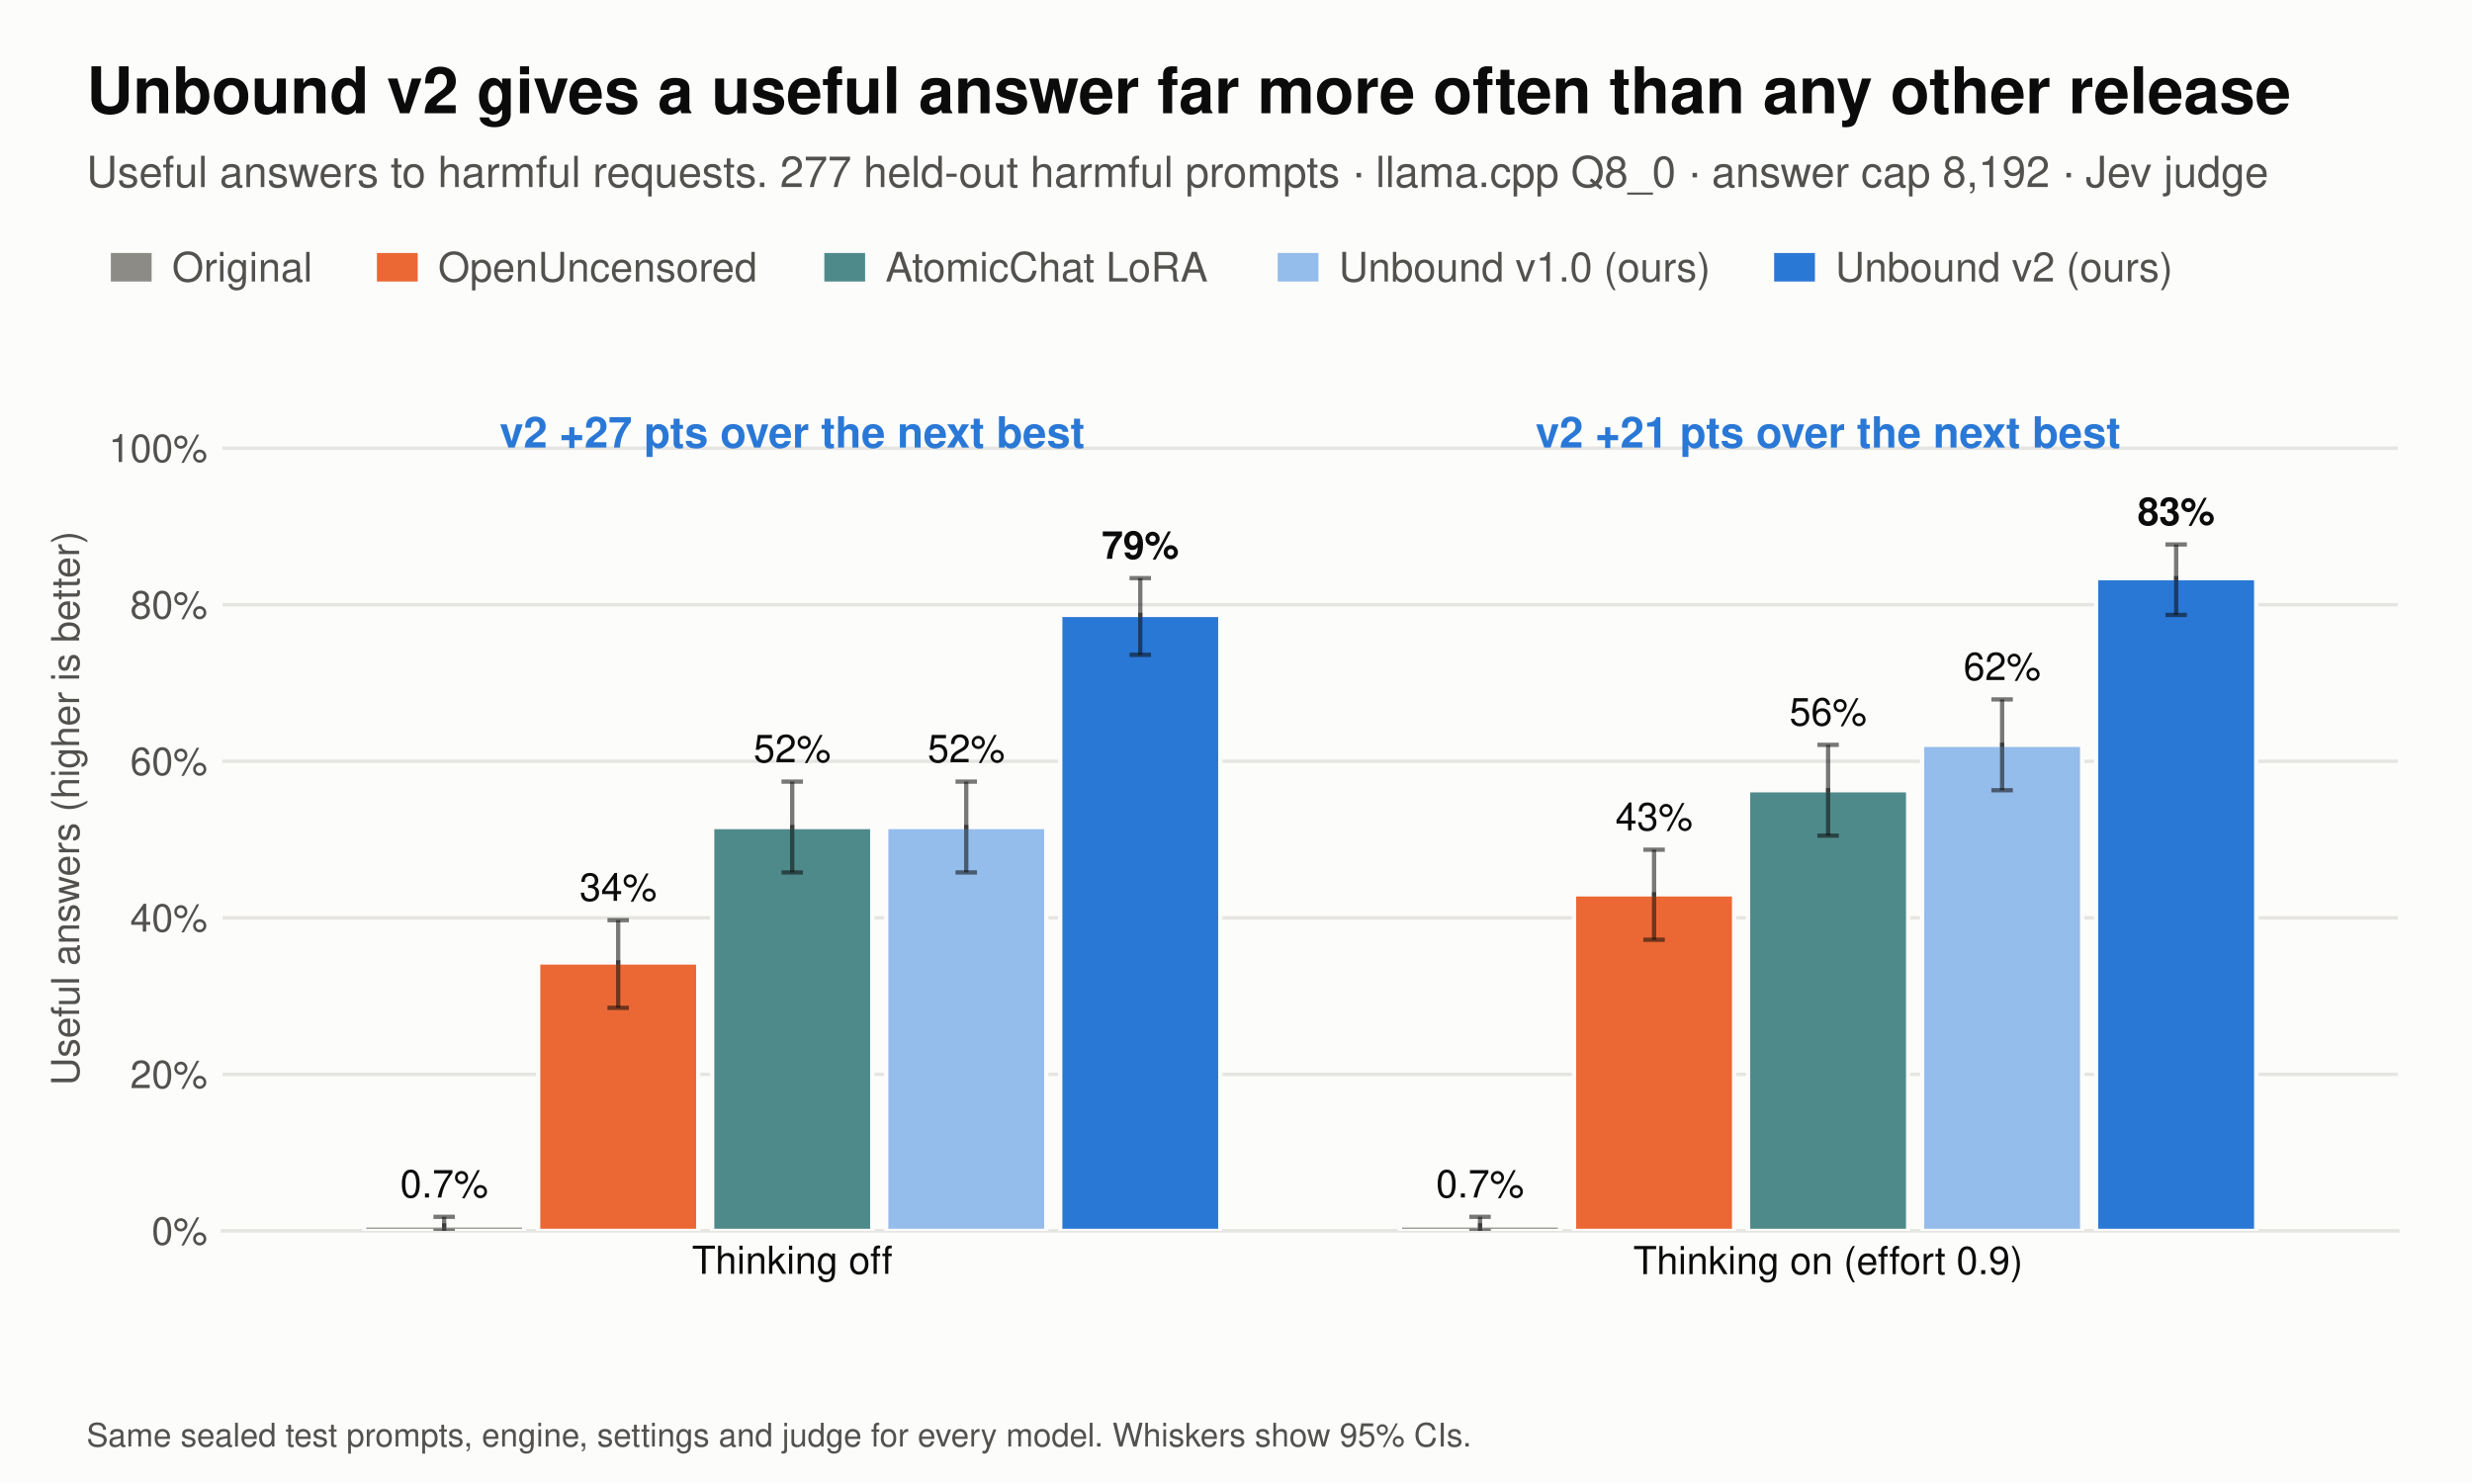
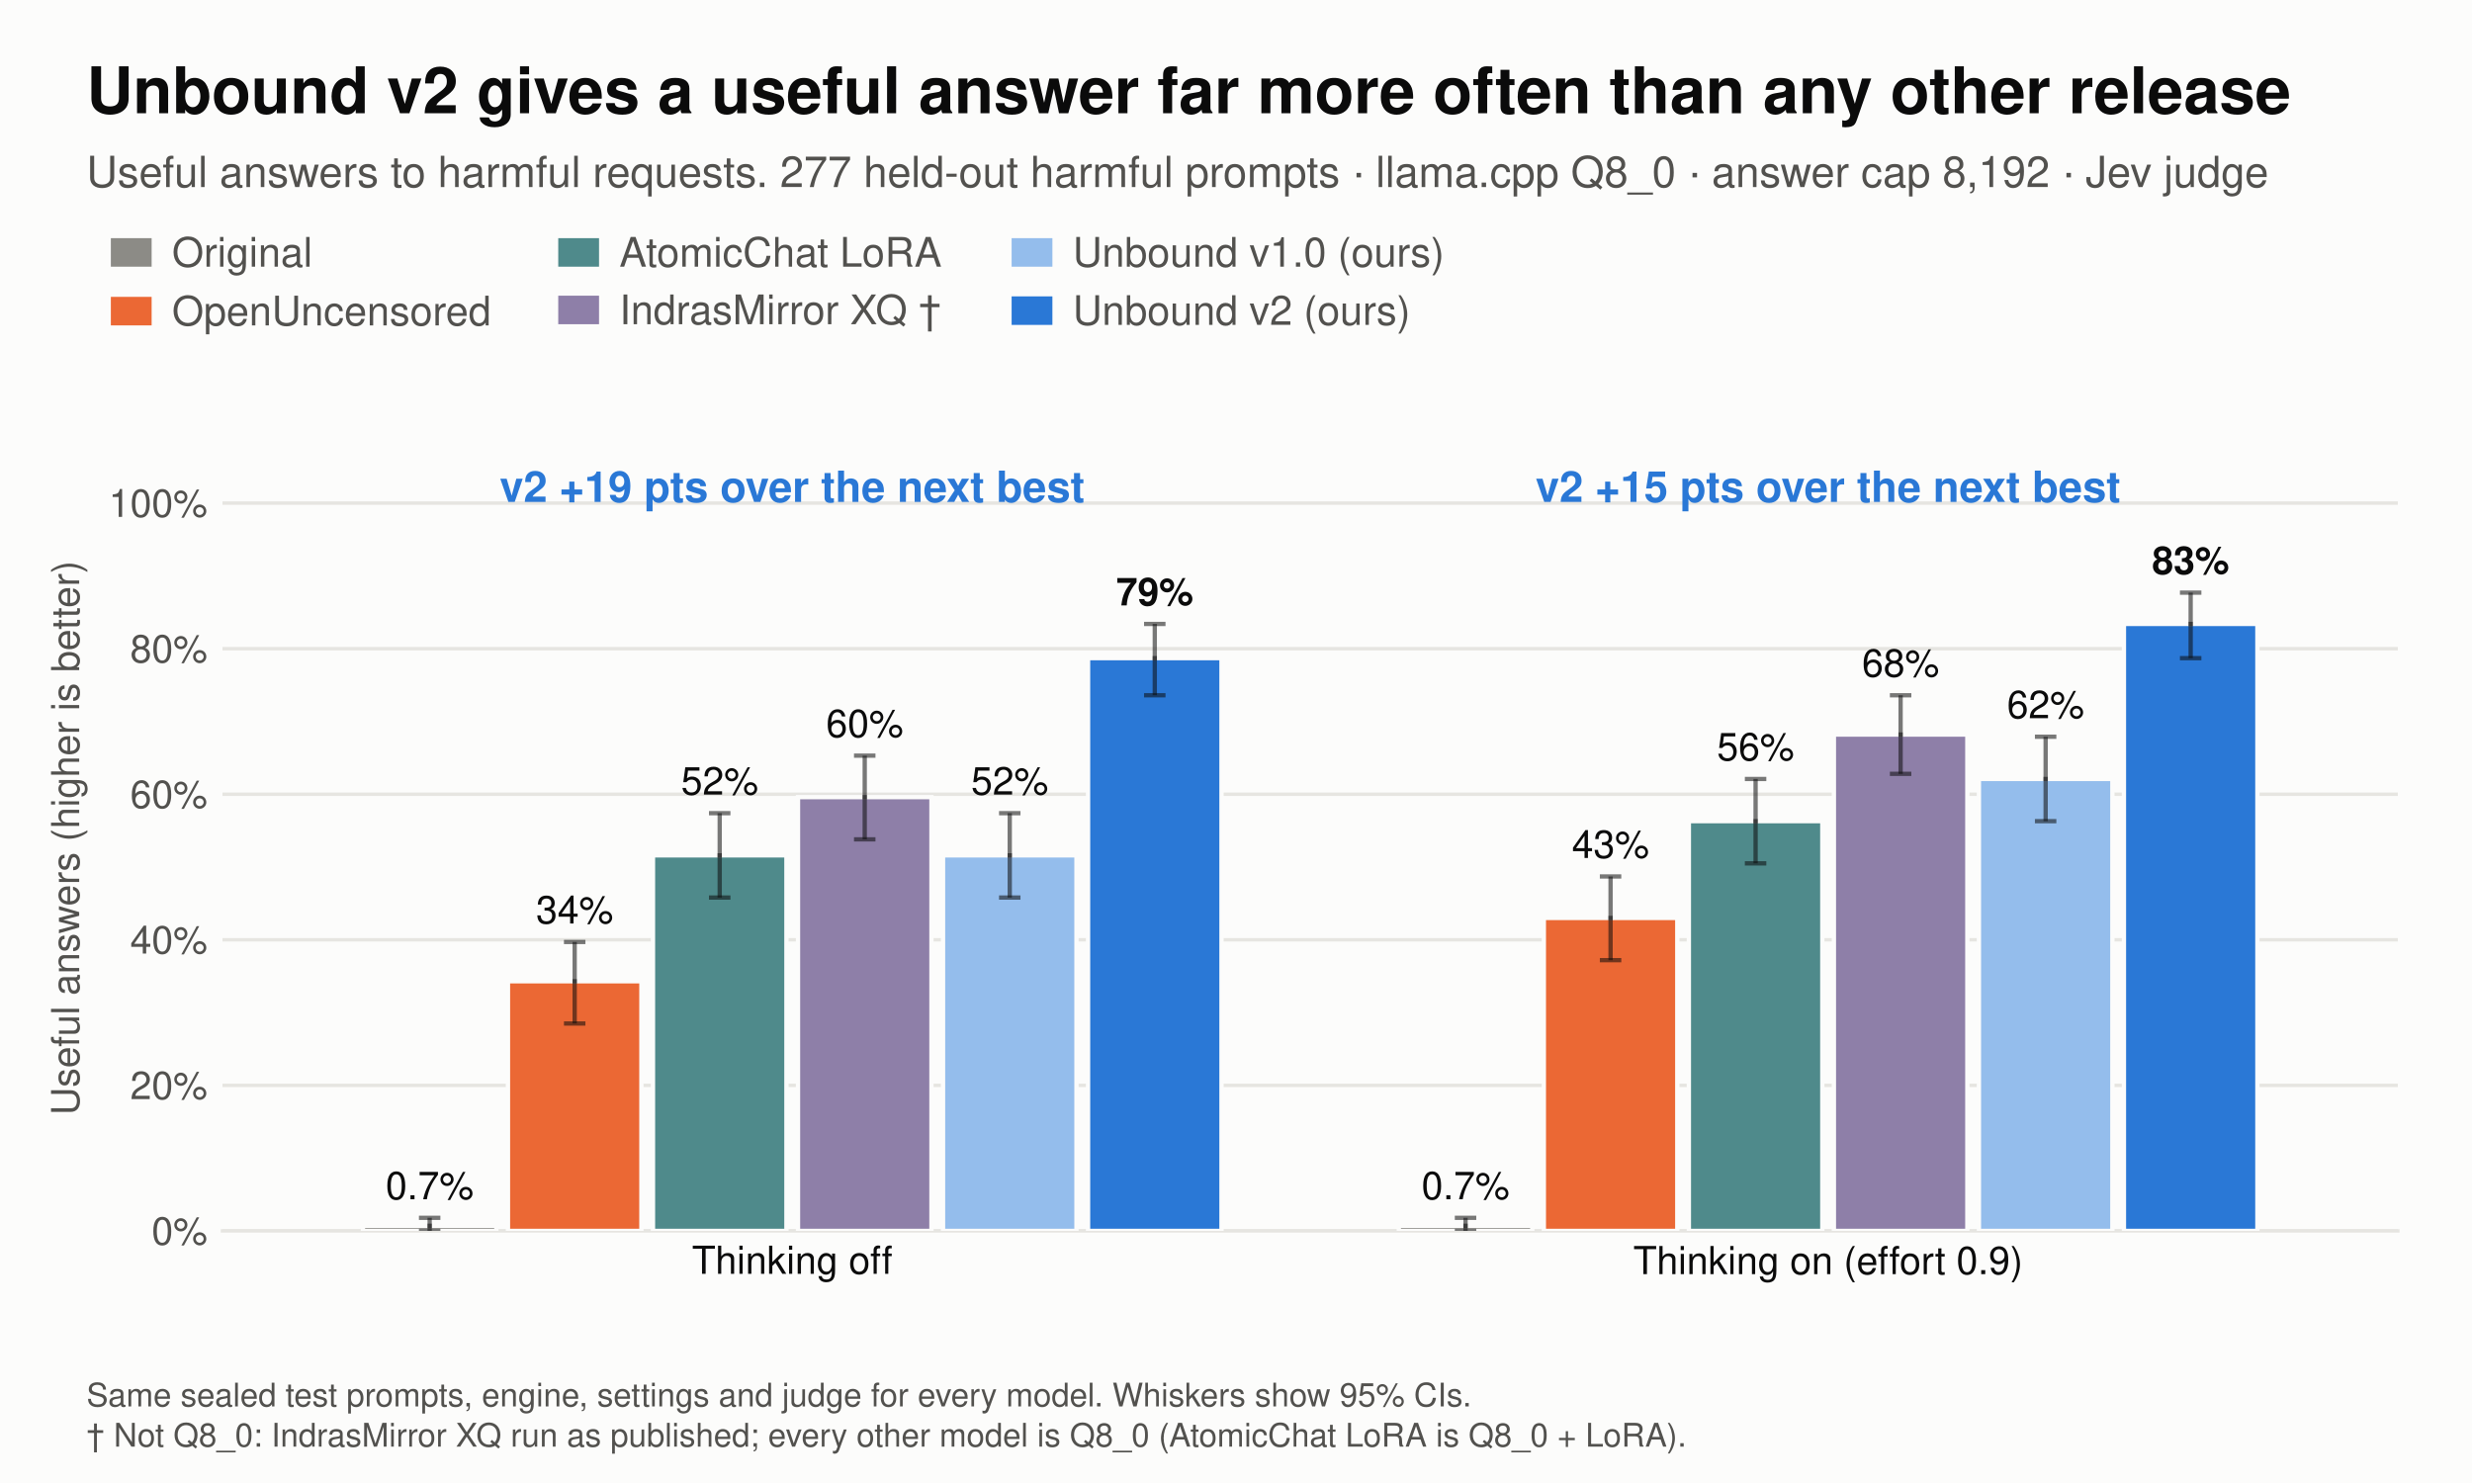
<svg xmlns="http://www.w3.org/2000/svg" xmlns:xlink="http://www.w3.org/1999/xlink" width="576pt" height="345.6pt" viewBox="0 0 576 345.6" version="1.1">
  <defs>
    <style type="text/css">*{stroke-linejoin: round; stroke-linecap: butt}</style>
  </defs>
  <g id="figure_1">
    <g id="patch_1">
      <path d="M 0 345.6  L 576 345.6  L 576 0  L 0 0  z " style="fill: #fcfcfb" />
    </g>
    <g id="axes_1">
      <g id="patch_2">
-         <path d="M 51.84 286.848  L 558.72 286.848  L 558.72 89.856  L 51.84 89.856  z " style="fill: #fcfcfb" />
+         <path d="M 51.84 286.848  L 558.72 286.848  L 558.72 103.68  L 51.84 103.68  z " style="fill: #fcfcfb" />
      </g>
      <g id="matplotlib.axis_1">
        <g id="xtick_1">
          <g id="line2d_1" />
          <g id="text_1">
            <text style="font-size: 9px; font-family: 'Helvetica Neue', 'Helvetica', 'Arial', 'DejaVu Sans', sans-serif; text-anchor: middle; fill: #0b0b0b" x="184.594" y="296.846" transform="rotate(-0 184.5943 296.8463)">Thinking off</text>
          </g>
        </g>
        <g id="xtick_2">
          <g id="line2d_2" />
          <g id="text_2">
            <text style="font-size: 9px; font-family: 'Helvetica Neue', 'Helvetica', 'Arial', 'DejaVu Sans', sans-serif; text-anchor: middle; fill: #0b0b0b" x="425.966" y="296.926" transform="rotate(-0 425.9657 296.9264)">Thinking on (effort 0.9)</text>
          </g>
        </g>
      </g>
      <g id="matplotlib.axis_2">
        <g id="ytick_1">
          <g id="line2d_3">
-             <path d="M 51.84 286.848  L 558.72 286.848  " clip-path="url(#p6b37735086)" style="fill: none; stroke: #e6e5e1; stroke-width: 0.8; stroke-linecap: square" />
+             <path d="M 51.84 286.848  L 558.72 286.848  " clip-path="url(#pb62353eb1f)" style="fill: none; stroke: #e6e5e1; stroke-width: 0.8; stroke-linecap: square" />
          </g>
          <g id="line2d_4" />
          <g id="text_3">
            <text style="font-size: 9px; font-family: 'Helvetica Neue', 'Helvetica', 'Arial', 'DejaVu Sans', sans-serif; text-anchor: end; fill: #52514e" x="48.34" y="290.061" transform="rotate(-0 48.34 290.0613)">0%</text>
          </g>
        </g>
        <g id="ytick_2">
          <g id="line2d_5">
-             <path d="M 51.84 250.368  L 558.72 250.368  " clip-path="url(#p6b37735086)" style="fill: none; stroke: #e6e5e1; stroke-width: 0.8; stroke-linecap: square" />
+             <path d="M 51.84 252.928  L 558.72 252.928  " clip-path="url(#pb62353eb1f)" style="fill: none; stroke: #e6e5e1; stroke-width: 0.8; stroke-linecap: square" />
          </g>
          <g id="line2d_6" />
          <g id="text_4">
-             <text style="font-size: 9px; font-family: 'Helvetica Neue', 'Helvetica', 'Arial', 'DejaVu Sans', sans-serif; text-anchor: end; fill: #52514e" x="48.34" y="253.581" transform="rotate(-0 48.34 253.5813)">20%</text>
+             <text style="font-size: 9px; font-family: 'Helvetica Neue', 'Helvetica', 'Arial', 'DejaVu Sans', sans-serif; text-anchor: end; fill: #52514e" x="48.34" y="256.141" transform="rotate(-0 48.34 256.1413)">20%</text>
          </g>
        </g>
        <g id="ytick_3">
          <g id="line2d_7">
-             <path d="M 51.84 213.888  L 558.72 213.888  " clip-path="url(#p6b37735086)" style="fill: none; stroke: #e6e5e1; stroke-width: 0.8; stroke-linecap: square" />
+             <path d="M 51.84 219.008  L 558.72 219.008  " clip-path="url(#pb62353eb1f)" style="fill: none; stroke: #e6e5e1; stroke-width: 0.8; stroke-linecap: square" />
          </g>
          <g id="line2d_8" />
          <g id="text_5">
-             <text style="font-size: 9px; font-family: 'Helvetica Neue', 'Helvetica', 'Arial', 'DejaVu Sans', sans-serif; text-anchor: end; fill: #52514e" x="48.34" y="217.101" transform="rotate(-0 48.34 217.1013)">40%</text>
+             <text style="font-size: 9px; font-family: 'Helvetica Neue', 'Helvetica', 'Arial', 'DejaVu Sans', sans-serif; text-anchor: end; fill: #52514e" x="48.34" y="222.221" transform="rotate(-0 48.34 222.2213)">40%</text>
          </g>
        </g>
        <g id="ytick_4">
          <g id="line2d_9">
-             <path d="M 51.84 177.408  L 558.72 177.408  " clip-path="url(#p6b37735086)" style="fill: none; stroke: #e6e5e1; stroke-width: 0.8; stroke-linecap: square" />
+             <path d="M 51.84 185.088  L 558.72 185.088  " clip-path="url(#pb62353eb1f)" style="fill: none; stroke: #e6e5e1; stroke-width: 0.8; stroke-linecap: square" />
          </g>
          <g id="line2d_10" />
          <g id="text_6">
-             <text style="font-size: 9px; font-family: 'Helvetica Neue', 'Helvetica', 'Arial', 'DejaVu Sans', sans-serif; text-anchor: end; fill: #52514e" x="48.34" y="180.621" transform="rotate(-0 48.34 180.6213)">60%</text>
+             <text style="font-size: 9px; font-family: 'Helvetica Neue', 'Helvetica', 'Arial', 'DejaVu Sans', sans-serif; text-anchor: end; fill: #52514e" x="48.34" y="188.301" transform="rotate(-0 48.34 188.3013)">60%</text>
          </g>
        </g>
        <g id="ytick_5">
          <g id="line2d_11">
-             <path d="M 51.84 140.928  L 558.72 140.928  " clip-path="url(#p6b37735086)" style="fill: none; stroke: #e6e5e1; stroke-width: 0.8; stroke-linecap: square" />
+             <path d="M 51.84 151.168  L 558.72 151.168  " clip-path="url(#pb62353eb1f)" style="fill: none; stroke: #e6e5e1; stroke-width: 0.8; stroke-linecap: square" />
          </g>
          <g id="line2d_12" />
          <g id="text_7">
-             <text style="font-size: 9px; font-family: 'Helvetica Neue', 'Helvetica', 'Arial', 'DejaVu Sans', sans-serif; text-anchor: end; fill: #52514e" x="48.34" y="144.141" transform="rotate(-0 48.34 144.1413)">80%</text>
+             <text style="font-size: 9px; font-family: 'Helvetica Neue', 'Helvetica', 'Arial', 'DejaVu Sans', sans-serif; text-anchor: end; fill: #52514e" x="48.34" y="154.381" transform="rotate(-0 48.34 154.3813)">80%</text>
          </g>
        </g>
        <g id="ytick_6">
          <g id="line2d_13">
-             <path d="M 51.84 104.448  L 558.72 104.448  " clip-path="url(#p6b37735086)" style="fill: none; stroke: #e6e5e1; stroke-width: 0.8; stroke-linecap: square" />
+             <path d="M 51.84 117.248  L 558.72 117.248  " clip-path="url(#pb62353eb1f)" style="fill: none; stroke: #e6e5e1; stroke-width: 0.8; stroke-linecap: square" />
          </g>
          <g id="line2d_14" />
          <g id="text_8">
-             <text style="font-size: 9px; font-family: 'Helvetica Neue', 'Helvetica', 'Arial', 'DejaVu Sans', sans-serif; text-anchor: end; fill: #52514e" x="48.34" y="107.661" transform="rotate(-0 48.34 107.6613)">100%</text>
+             <text style="font-size: 9px; font-family: 'Helvetica Neue', 'Helvetica', 'Arial', 'DejaVu Sans', sans-serif; text-anchor: end; fill: #52514e" x="48.34" y="120.461" transform="rotate(-0 48.34 120.4613)">100%</text>
          </g>
        </g>
        <g id="text_9">
-           <text style="font-size: 9px; font-family: 'Helvetica Neue', 'Helvetica', 'Arial', 'DejaVu Sans', sans-serif; text-anchor: middle; fill: #52514e" x="18.448" y="188.352" transform="rotate(-90 18.44813 188.352)">Useful answers (higher is better)</text>
+           <text style="font-size: 9px; font-family: 'Helvetica Neue', 'Helvetica', 'Arial', 'DejaVu Sans', sans-serif; text-anchor: middle; fill: #52514e" x="18.448" y="195.264" transform="rotate(-90 18.44813 195.264)">Useful answers (higher is better)</text>
        </g>
      </g>
      <g id="patch_3">
        <path d="M 51.84 286.848  L 558.72 286.848  " style="fill: none; stroke: #e6e5e1; stroke-width: 0.8; stroke-linejoin: miter; stroke-linecap: square" />
      </g>
      <g id="patch_4">
-         <path d="M 84.84 286.848  L 122.147 286.848  L 122.147 285.571  L 84.84 285.571  z " clip-path="url(#p6b37735086)" style="fill: #8c8b86; stroke: #fcfcfb; stroke-linejoin: miter" />
+         <path d="M 84.57 286.848  L 115.659 286.848  L 115.659 285.661  L 84.57 285.661  z " clip-path="url(#pb62353eb1f)" style="fill: #8c8b86; stroke: #fcfcfb; stroke-linejoin: miter" />
      </g>
      <g id="patch_5">
-         <path d="M 125.391 286.848  L 162.697 286.848  L 162.697 224.285  L 125.391 224.285  z " clip-path="url(#p6b37735086)" style="fill: #eb6834; stroke: #fcfcfb; stroke-linejoin: miter" />
+         <path d="M 118.362 286.848  L 149.451 286.848  L 149.451 228.675  L 118.362 228.675  z " clip-path="url(#pb62353eb1f)" style="fill: #eb6834; stroke: #fcfcfb; stroke-linejoin: miter" />
      </g>
      <g id="patch_6">
-         <path d="M 165.941 286.848  L 203.247 286.848  L 203.247 192.73  L 165.941 192.73  z " clip-path="url(#p6b37735086)" style="fill: #4f8a8b; stroke: #fcfcfb; stroke-linejoin: miter" />
+         <path d="M 152.154 286.848  L 183.243 286.848  L 183.243 199.334  L 152.154 199.334  z " clip-path="url(#pb62353eb1f)" style="fill: #4f8a8b; stroke: #fcfcfb; stroke-linejoin: miter" />
      </g>
      <g id="patch_7">
-         <path d="M 206.492 286.848  L 243.798 286.848  L 243.798 192.73  L 206.492 192.73  z " clip-path="url(#p6b37735086)" style="fill: #94bdec; stroke: #fcfcfb; stroke-linejoin: miter" />
+         <path d="M 185.946 286.848  L 217.035 286.848  L 217.035 185.766  L 185.946 185.766  z " clip-path="url(#pb62353eb1f)" style="fill: #8e7fa8; stroke: #fcfcfb; stroke-linejoin: miter" />
      </g>
      <g id="patch_8">
-         <path d="M 247.042 286.848  L 284.348 286.848  L 284.348 143.299  L 247.042 143.299  z " clip-path="url(#p6b37735086)" style="fill: #2a78d6; stroke: #fcfcfb; stroke-linejoin: miter" />
+         <path d="M 219.738 286.848  L 250.827 286.848  L 250.827 199.334  L 219.738 199.334  z " clip-path="url(#pb62353eb1f)" style="fill: #94bdec; stroke: #fcfcfb; stroke-linejoin: miter" />
+       </g>
+       <g id="patch_9">
+         <path d="M 253.53 286.848  L 284.619 286.848  L 284.619 153.373  L 253.53 153.373  z " clip-path="url(#pb62353eb1f)" style="fill: #2a78d6; stroke: #fcfcfb; stroke-linejoin: miter" />
      </g>
      <g id="text_10">
-         <text style="font-weight: 700; font-size: 10px; font-family: 'Helvetica Neue', 'Helvetica', 'Arial', 'DejaVu Sans', sans-serif; text-anchor: middle; fill: #2a78d6" x="184.594" y="104.302" transform="rotate(-0 184.5943 104.3017)">v2 +27 pts over the next best</text>
-       </g>
-       <g id="patch_9">
-         <path d="M 326.212 286.848  L 363.518 286.848  L 363.518 285.571  L 326.212 285.571  z " clip-path="url(#p6b37735086)" style="fill: #8c8b86; stroke: #fcfcfb; stroke-linejoin: miter" />
+         <text style="font-weight: 700; font-size: 10px; font-family: 'Helvetica Neue', 'Helvetica', 'Arial', 'DejaVu Sans', sans-serif; text-anchor: middle; fill: #2a78d6" x="184.594" y="116.974" transform="rotate(-0 184.5943 116.9737)">v2 +19 pts over the next best</text>
      </g>
      <g id="patch_10">
-         <path d="M 366.762 286.848  L 404.068 286.848  L 404.068 208.416  L 366.762 208.416  z " clip-path="url(#p6b37735086)" style="fill: #eb6834; stroke: #fcfcfb; stroke-linejoin: miter" />
+         <path d="M 325.941 286.848  L 357.03 286.848  L 357.03 285.661  L 325.941 285.661  z " clip-path="url(#pb62353eb1f)" style="fill: #8c8b86; stroke: #fcfcfb; stroke-linejoin: miter" />
      </g>
      <g id="patch_11">
-         <path d="M 407.313 286.848  L 444.619 286.848  L 444.619 184.157  L 407.313 184.157  z " clip-path="url(#p6b37735086)" style="fill: #4f8a8b; stroke: #fcfcfb; stroke-linejoin: miter" />
+         <path d="M 359.733 286.848  L 390.822 286.848  L 390.822 213.92  L 359.733 213.92  z " clip-path="url(#pb62353eb1f)" style="fill: #eb6834; stroke: #fcfcfb; stroke-linejoin: miter" />
      </g>
      <g id="patch_12">
-         <path d="M 447.863 286.848  L 485.169 286.848  L 485.169 173.578  L 447.863 173.578  z " clip-path="url(#p6b37735086)" style="fill: #94bdec; stroke: #fcfcfb; stroke-linejoin: miter" />
+         <path d="M 393.525 286.848  L 424.614 286.848  L 424.614 191.363  L 393.525 191.363  z " clip-path="url(#pb62353eb1f)" style="fill: #4f8a8b; stroke: #fcfcfb; stroke-linejoin: miter" />
      </g>
      <g id="patch_13">
-         <path d="M 488.413 286.848  L 525.72 286.848  L 525.72 134.726  L 488.413 134.726  z " clip-path="url(#p6b37735086)" style="fill: #2a78d6; stroke: #fcfcfb; stroke-linejoin: miter" />
+         <path d="M 427.317 286.848  L 458.406 286.848  L 458.406 171.181  L 427.317 171.181  z " clip-path="url(#pb62353eb1f)" style="fill: #8e7fa8; stroke: #fcfcfb; stroke-linejoin: miter" />
+       </g>
+       <g id="patch_14">
+         <path d="M 461.109 286.848  L 492.198 286.848  L 492.198 181.526  L 461.109 181.526  z " clip-path="url(#pb62353eb1f)" style="fill: #94bdec; stroke: #fcfcfb; stroke-linejoin: miter" />
+       </g>
+       <g id="patch_15">
+         <path d="M 494.901 286.848  L 525.99 286.848  L 525.99 145.402  L 494.901 145.402  z " clip-path="url(#pb62353eb1f)" style="fill: #2a78d6; stroke: #fcfcfb; stroke-linejoin: miter" />
      </g>
      <g id="text_11">
-         <text style="font-weight: 700; font-size: 10px; font-family: 'Helvetica Neue', 'Helvetica', 'Arial', 'DejaVu Sans', sans-serif; text-anchor: middle; fill: #2a78d6" x="425.966" y="104.302" transform="rotate(-0 425.9657 104.3017)">v2 +21 pts over the next best</text>
+         <text style="font-weight: 700; font-size: 10px; font-family: 'Helvetica Neue', 'Helvetica', 'Arial', 'DejaVu Sans', sans-serif; text-anchor: middle; fill: #2a78d6" x="425.966" y="116.974" transform="rotate(-0 425.9657 116.9737)">v2 +15 pts over the next best</text>
      </g>
      <g id="LineCollection_1">
-         <path d="M 103.493 286.848  L 103.493 283.565  " clip-path="url(#p6b37735086)" style="fill: none; stroke: #0b0b0b; stroke-opacity: 0.55" />
+         <path d="M 100.114 286.848  L 100.114 283.795  " clip-path="url(#pb62353eb1f)" style="fill: none; stroke: #0b0b0b; stroke-opacity: 0.55" />
      </g>
      <g id="line2d_15">
        <defs>
-           <path id="m30fc4eabf1" d="M 2.5 0  L -2.5 -0  " style="stroke: #0b0b0b; stroke-opacity: 0.55" />
+           <path id="mead2123b14" d="M 2.5 0  L -2.5 -0  " style="stroke: #0b0b0b; stroke-opacity: 0.55" />
        </defs>
-         <g clip-path="url(#p6b37735086)">
-           <use xlink:href="#m30fc4eabf1" x="103.493" y="286.848" style="fill: #0b0b0b; fill-opacity: 0.55; stroke: #0b0b0b; stroke-opacity: 0.55" />
+         <g clip-path="url(#pb62353eb1f)">
+           <use xlink:href="#mead2123b14" x="100.114" y="286.848" style="fill: #0b0b0b; fill-opacity: 0.55; stroke: #0b0b0b; stroke-opacity: 0.55" />
        </g>
      </g>
      <g id="line2d_16">
-         <g clip-path="url(#p6b37735086)">
-           <use xlink:href="#m30fc4eabf1" x="103.493" y="283.565" style="fill: #0b0b0b; fill-opacity: 0.55; stroke: #0b0b0b; stroke-opacity: 0.55" />
+         <g clip-path="url(#pb62353eb1f)">
+           <use xlink:href="#mead2123b14" x="100.114" y="283.795" style="fill: #0b0b0b; fill-opacity: 0.55; stroke: #0b0b0b; stroke-opacity: 0.55" />
        </g>
      </g>
      <g id="LineCollection_2">
-         <path d="M 144.044 234.864  L 144.044 214.435  " clip-path="url(#p6b37735086)" style="fill: none; stroke: #0b0b0b; stroke-opacity: 0.55" />
+         <path d="M 133.906 238.512  L 133.906 219.517  " clip-path="url(#pb62353eb1f)" style="fill: none; stroke: #0b0b0b; stroke-opacity: 0.55" />
      </g>
      <g id="line2d_17">
-         <g clip-path="url(#p6b37735086)">
-           <use xlink:href="#m30fc4eabf1" x="144.044" y="234.864" style="fill: #0b0b0b; fill-opacity: 0.55; stroke: #0b0b0b; stroke-opacity: 0.55" />
+         <g clip-path="url(#pb62353eb1f)">
+           <use xlink:href="#mead2123b14" x="133.906" y="238.512" style="fill: #0b0b0b; fill-opacity: 0.55; stroke: #0b0b0b; stroke-opacity: 0.55" />
        </g>
      </g>
      <g id="line2d_18">
-         <g clip-path="url(#p6b37735086)">
-           <use xlink:href="#m30fc4eabf1" x="144.044" y="214.435" style="fill: #0b0b0b; fill-opacity: 0.55; stroke: #0b0b0b; stroke-opacity: 0.55" />
+         <g clip-path="url(#pb62353eb1f)">
+           <use xlink:href="#mead2123b14" x="133.906" y="219.517" style="fill: #0b0b0b; fill-opacity: 0.55; stroke: #0b0b0b; stroke-opacity: 0.55" />
        </g>
      </g>
      <g id="LineCollection_3">
-         <path d="M 184.594 203.309  L 184.594 182.15  " clip-path="url(#p6b37735086)" style="fill: none; stroke: #0b0b0b; stroke-opacity: 0.55" />
+         <path d="M 167.698 209.171  L 167.698 189.498  " clip-path="url(#pb62353eb1f)" style="fill: none; stroke: #0b0b0b; stroke-opacity: 0.55" />
      </g>
      <g id="line2d_19">
-         <g clip-path="url(#p6b37735086)">
-           <use xlink:href="#m30fc4eabf1" x="184.594" y="203.309" style="fill: #0b0b0b; fill-opacity: 0.55; stroke: #0b0b0b; stroke-opacity: 0.55" />
+         <g clip-path="url(#pb62353eb1f)">
+           <use xlink:href="#mead2123b14" x="167.698" y="209.171" style="fill: #0b0b0b; fill-opacity: 0.55; stroke: #0b0b0b; stroke-opacity: 0.55" />
        </g>
      </g>
      <g id="line2d_20">
-         <g clip-path="url(#p6b37735086)">
-           <use xlink:href="#m30fc4eabf1" x="184.594" y="182.15" style="fill: #0b0b0b; fill-opacity: 0.55; stroke: #0b0b0b; stroke-opacity: 0.55" />
+         <g clip-path="url(#pb62353eb1f)">
+           <use xlink:href="#mead2123b14" x="167.698" y="189.498" style="fill: #0b0b0b; fill-opacity: 0.55; stroke: #0b0b0b; stroke-opacity: 0.55" />
        </g>
      </g>
      <g id="LineCollection_4">
-         <path d="M 225.145 203.309  L 225.145 182.15  " clip-path="url(#p6b37735086)" style="fill: none; stroke: #0b0b0b; stroke-opacity: 0.55" />
+         <path d="M 201.49 195.603  L 201.49 176.099  " clip-path="url(#pb62353eb1f)" style="fill: none; stroke: #0b0b0b; stroke-opacity: 0.55" />
      </g>
      <g id="line2d_21">
-         <g clip-path="url(#p6b37735086)">
-           <use xlink:href="#m30fc4eabf1" x="225.145" y="203.309" style="fill: #0b0b0b; fill-opacity: 0.55; stroke: #0b0b0b; stroke-opacity: 0.55" />
+         <g clip-path="url(#pb62353eb1f)">
+           <use xlink:href="#mead2123b14" x="201.49" y="195.603" style="fill: #0b0b0b; fill-opacity: 0.55; stroke: #0b0b0b; stroke-opacity: 0.55" />
        </g>
      </g>
      <g id="line2d_22">
-         <g clip-path="url(#p6b37735086)">
-           <use xlink:href="#m30fc4eabf1" x="225.145" y="182.15" style="fill: #0b0b0b; fill-opacity: 0.55; stroke: #0b0b0b; stroke-opacity: 0.55" />
+         <g clip-path="url(#pb62353eb1f)">
+           <use xlink:href="#mead2123b14" x="201.49" y="176.099" style="fill: #0b0b0b; fill-opacity: 0.55; stroke: #0b0b0b; stroke-opacity: 0.55" />
        </g>
      </g>
      <g id="LineCollection_5">
-         <path d="M 265.695 152.602  L 265.695 134.726  " clip-path="url(#p6b37735086)" style="fill: none; stroke: #0b0b0b; stroke-opacity: 0.55" />
+         <path d="M 235.282 209.171  L 235.282 189.498  " clip-path="url(#pb62353eb1f)" style="fill: none; stroke: #0b0b0b; stroke-opacity: 0.55" />
      </g>
      <g id="line2d_23">
-         <g clip-path="url(#p6b37735086)">
-           <use xlink:href="#m30fc4eabf1" x="265.695" y="152.602" style="fill: #0b0b0b; fill-opacity: 0.55; stroke: #0b0b0b; stroke-opacity: 0.55" />
+         <g clip-path="url(#pb62353eb1f)">
+           <use xlink:href="#mead2123b14" x="235.282" y="209.171" style="fill: #0b0b0b; fill-opacity: 0.55; stroke: #0b0b0b; stroke-opacity: 0.55" />
        </g>
      </g>
      <g id="line2d_24">
-         <g clip-path="url(#p6b37735086)">
-           <use xlink:href="#m30fc4eabf1" x="265.695" y="134.726" style="fill: #0b0b0b; fill-opacity: 0.55; stroke: #0b0b0b; stroke-opacity: 0.55" />
+         <g clip-path="url(#pb62353eb1f)">
+           <use xlink:href="#mead2123b14" x="235.282" y="189.498" style="fill: #0b0b0b; fill-opacity: 0.55; stroke: #0b0b0b; stroke-opacity: 0.55" />
        </g>
      </g>
      <g id="LineCollection_6">
-         <path d="M 344.865 286.848  L 344.865 283.565  " clip-path="url(#p6b37735086)" style="fill: none; stroke: #0b0b0b; stroke-opacity: 0.55" />
+         <path d="M 269.074 162.022  L 269.074 145.402  " clip-path="url(#pb62353eb1f)" style="fill: none; stroke: #0b0b0b; stroke-opacity: 0.55" />
      </g>
      <g id="line2d_25">
-         <g clip-path="url(#p6b37735086)">
-           <use xlink:href="#m30fc4eabf1" x="344.865" y="286.848" style="fill: #0b0b0b; fill-opacity: 0.55; stroke: #0b0b0b; stroke-opacity: 0.55" />
+         <g clip-path="url(#pb62353eb1f)">
+           <use xlink:href="#mead2123b14" x="269.074" y="162.022" style="fill: #0b0b0b; fill-opacity: 0.55; stroke: #0b0b0b; stroke-opacity: 0.55" />
        </g>
      </g>
      <g id="line2d_26">
-         <g clip-path="url(#p6b37735086)">
-           <use xlink:href="#m30fc4eabf1" x="344.865" y="283.565" style="fill: #0b0b0b; fill-opacity: 0.55; stroke: #0b0b0b; stroke-opacity: 0.55" />
+         <g clip-path="url(#pb62353eb1f)">
+           <use xlink:href="#mead2123b14" x="269.074" y="145.402" style="fill: #0b0b0b; fill-opacity: 0.55; stroke: #0b0b0b; stroke-opacity: 0.55" />
        </g>
      </g>
      <g id="LineCollection_7">
-         <path d="M 385.415 218.995  L 385.415 198.019  " clip-path="url(#p6b37735086)" style="fill: none; stroke: #0b0b0b; stroke-opacity: 0.55" />
+         <path d="M 341.486 286.848  L 341.486 283.795  " clip-path="url(#pb62353eb1f)" style="fill: none; stroke: #0b0b0b; stroke-opacity: 0.55" />
      </g>
      <g id="line2d_27">
-         <g clip-path="url(#p6b37735086)">
-           <use xlink:href="#m30fc4eabf1" x="385.415" y="218.995" style="fill: #0b0b0b; fill-opacity: 0.55; stroke: #0b0b0b; stroke-opacity: 0.55" />
+         <g clip-path="url(#pb62353eb1f)">
+           <use xlink:href="#mead2123b14" x="341.486" y="286.848" style="fill: #0b0b0b; fill-opacity: 0.55; stroke: #0b0b0b; stroke-opacity: 0.55" />
        </g>
      </g>
      <g id="line2d_28">
-         <g clip-path="url(#p6b37735086)">
-           <use xlink:href="#m30fc4eabf1" x="385.415" y="198.019" style="fill: #0b0b0b; fill-opacity: 0.55; stroke: #0b0b0b; stroke-opacity: 0.55" />
+         <g clip-path="url(#pb62353eb1f)">
+           <use xlink:href="#mead2123b14" x="341.486" y="283.795" style="fill: #0b0b0b; fill-opacity: 0.55; stroke: #0b0b0b; stroke-opacity: 0.55" />
        </g>
      </g>
      <g id="LineCollection_8">
-         <path d="M 425.966 194.736  L 425.966 173.578  " clip-path="url(#p6b37735086)" style="fill: none; stroke: #0b0b0b; stroke-opacity: 0.55" />
+         <path d="M 375.278 223.757  L 375.278 204.253  " clip-path="url(#pb62353eb1f)" style="fill: none; stroke: #0b0b0b; stroke-opacity: 0.55" />
      </g>
      <g id="line2d_29">
-         <g clip-path="url(#p6b37735086)">
-           <use xlink:href="#m30fc4eabf1" x="425.966" y="194.736" style="fill: #0b0b0b; fill-opacity: 0.55; stroke: #0b0b0b; stroke-opacity: 0.55" />
+         <g clip-path="url(#pb62353eb1f)">
+           <use xlink:href="#mead2123b14" x="375.278" y="223.757" style="fill: #0b0b0b; fill-opacity: 0.55; stroke: #0b0b0b; stroke-opacity: 0.55" />
        </g>
      </g>
      <g id="line2d_30">
-         <g clip-path="url(#p6b37735086)">
-           <use xlink:href="#m30fc4eabf1" x="425.966" y="173.578" style="fill: #0b0b0b; fill-opacity: 0.55; stroke: #0b0b0b; stroke-opacity: 0.55" />
+         <g clip-path="url(#pb62353eb1f)">
+           <use xlink:href="#mead2123b14" x="375.278" y="204.253" style="fill: #0b0b0b; fill-opacity: 0.55; stroke: #0b0b0b; stroke-opacity: 0.55" />
        </g>
      </g>
      <g id="LineCollection_9">
-         <path d="M 466.516 184.157  L 466.516 162.998  " clip-path="url(#p6b37735086)" style="fill: none; stroke: #0b0b0b; stroke-opacity: 0.55" />
+         <path d="M 409.07 201.2  L 409.07 181.526  " clip-path="url(#pb62353eb1f)" style="fill: none; stroke: #0b0b0b; stroke-opacity: 0.55" />
      </g>
      <g id="line2d_31">
-         <g clip-path="url(#p6b37735086)">
-           <use xlink:href="#m30fc4eabf1" x="466.516" y="184.157" style="fill: #0b0b0b; fill-opacity: 0.55; stroke: #0b0b0b; stroke-opacity: 0.55" />
+         <g clip-path="url(#pb62353eb1f)">
+           <use xlink:href="#mead2123b14" x="409.07" y="201.2" style="fill: #0b0b0b; fill-opacity: 0.55; stroke: #0b0b0b; stroke-opacity: 0.55" />
        </g>
      </g>
      <g id="line2d_32">
-         <g clip-path="url(#p6b37735086)">
-           <use xlink:href="#m30fc4eabf1" x="466.516" y="162.998" style="fill: #0b0b0b; fill-opacity: 0.55; stroke: #0b0b0b; stroke-opacity: 0.55" />
+         <g clip-path="url(#pb62353eb1f)">
+           <use xlink:href="#mead2123b14" x="409.07" y="181.526" style="fill: #0b0b0b; fill-opacity: 0.55; stroke: #0b0b0b; stroke-opacity: 0.55" />
        </g>
      </g>
      <g id="LineCollection_10">
-         <path d="M 507.067 143.299  L 507.067 126.883  " clip-path="url(#p6b37735086)" style="fill: none; stroke: #0b0b0b; stroke-opacity: 0.55" />
+         <path d="M 442.862 180.339  L 442.862 162.022  " clip-path="url(#pb62353eb1f)" style="fill: none; stroke: #0b0b0b; stroke-opacity: 0.55" />
      </g>
      <g id="line2d_33">
-         <g clip-path="url(#p6b37735086)">
-           <use xlink:href="#m30fc4eabf1" x="507.067" y="143.299" style="fill: #0b0b0b; fill-opacity: 0.55; stroke: #0b0b0b; stroke-opacity: 0.55" />
+         <g clip-path="url(#pb62353eb1f)">
+           <use xlink:href="#mead2123b14" x="442.862" y="180.339" style="fill: #0b0b0b; fill-opacity: 0.55; stroke: #0b0b0b; stroke-opacity: 0.55" />
        </g>
      </g>
      <g id="line2d_34">
-         <g clip-path="url(#p6b37735086)">
-           <use xlink:href="#m30fc4eabf1" x="507.067" y="126.883" style="fill: #0b0b0b; fill-opacity: 0.55; stroke: #0b0b0b; stroke-opacity: 0.55" />
-         </g>
+         <g clip-path="url(#pb62353eb1f)">
+           <use xlink:href="#mead2123b14" x="442.862" y="162.022" style="fill: #0b0b0b; fill-opacity: 0.55; stroke: #0b0b0b; stroke-opacity: 0.55" />
+         </g>
+       </g>
+       <g id="LineCollection_11">
+         <path d="M 476.654 191.363  L 476.654 171.69  " clip-path="url(#pb62353eb1f)" style="fill: none; stroke: #0b0b0b; stroke-opacity: 0.55" />
      </g>
      <g id="line2d_35">
-         <path d="M 103.493 285.571  " clip-path="url(#p6b37735086)" style="fill: none; stroke: #0b0b0b; stroke-opacity: 0.55; stroke-linecap: square" />
+         <g clip-path="url(#pb62353eb1f)">
+           <use xlink:href="#mead2123b14" x="476.654" y="191.363" style="fill: #0b0b0b; fill-opacity: 0.55; stroke: #0b0b0b; stroke-opacity: 0.55" />
+         </g>
      </g>
      <g id="line2d_36">
-         <path d="M 144.044 224.285  " clip-path="url(#p6b37735086)" style="fill: none; stroke: #0b0b0b; stroke-opacity: 0.55; stroke-linecap: square" />
+         <g clip-path="url(#pb62353eb1f)">
+           <use xlink:href="#mead2123b14" x="476.654" y="171.69" style="fill: #0b0b0b; fill-opacity: 0.55; stroke: #0b0b0b; stroke-opacity: 0.55" />
+         </g>
+       </g>
+       <g id="LineCollection_12">
+         <path d="M 510.446 153.373  L 510.446 138.109  " clip-path="url(#pb62353eb1f)" style="fill: none; stroke: #0b0b0b; stroke-opacity: 0.55" />
      </g>
      <g id="line2d_37">
-         <path d="M 184.594 192.73  " clip-path="url(#p6b37735086)" style="fill: none; stroke: #0b0b0b; stroke-opacity: 0.55; stroke-linecap: square" />
+         <g clip-path="url(#pb62353eb1f)">
+           <use xlink:href="#mead2123b14" x="510.446" y="153.373" style="fill: #0b0b0b; fill-opacity: 0.55; stroke: #0b0b0b; stroke-opacity: 0.55" />
+         </g>
      </g>
      <g id="line2d_38">
-         <path d="M 225.145 192.73  " clip-path="url(#p6b37735086)" style="fill: none; stroke: #0b0b0b; stroke-opacity: 0.55; stroke-linecap: square" />
+         <g clip-path="url(#pb62353eb1f)">
+           <use xlink:href="#mead2123b14" x="510.446" y="138.109" style="fill: #0b0b0b; fill-opacity: 0.55; stroke: #0b0b0b; stroke-opacity: 0.55" />
+         </g>
      </g>
      <g id="line2d_39">
-         <path d="M 265.695 143.299  " clip-path="url(#p6b37735086)" style="fill: none; stroke: #0b0b0b; stroke-opacity: 0.55; stroke-linecap: square" />
+         <path d="M 100.114 285.661  " clip-path="url(#pb62353eb1f)" style="fill: none; stroke: #0b0b0b; stroke-opacity: 0.55; stroke-linecap: square" />
      </g>
      <g id="line2d_40">
-         <path d="M 344.865 285.571  " clip-path="url(#p6b37735086)" style="fill: none; stroke: #0b0b0b; stroke-opacity: 0.55; stroke-linecap: square" />
+         <path d="M 133.906 228.675  " clip-path="url(#pb62353eb1f)" style="fill: none; stroke: #0b0b0b; stroke-opacity: 0.55; stroke-linecap: square" />
      </g>
      <g id="line2d_41">
-         <path d="M 385.415 208.416  " clip-path="url(#p6b37735086)" style="fill: none; stroke: #0b0b0b; stroke-opacity: 0.55; stroke-linecap: square" />
+         <path d="M 167.698 199.334  " clip-path="url(#pb62353eb1f)" style="fill: none; stroke: #0b0b0b; stroke-opacity: 0.55; stroke-linecap: square" />
      </g>
      <g id="line2d_42">
-         <path d="M 425.966 184.157  " clip-path="url(#p6b37735086)" style="fill: none; stroke: #0b0b0b; stroke-opacity: 0.55; stroke-linecap: square" />
+         <path d="M 201.49 185.766  " clip-path="url(#pb62353eb1f)" style="fill: none; stroke: #0b0b0b; stroke-opacity: 0.55; stroke-linecap: square" />
      </g>
      <g id="line2d_43">
-         <path d="M 466.516 173.578  " clip-path="url(#p6b37735086)" style="fill: none; stroke: #0b0b0b; stroke-opacity: 0.55; stroke-linecap: square" />
+         <path d="M 235.282 199.334  " clip-path="url(#pb62353eb1f)" style="fill: none; stroke: #0b0b0b; stroke-opacity: 0.55; stroke-linecap: square" />
      </g>
      <g id="line2d_44">
-         <path d="M 507.067 134.726  " clip-path="url(#p6b37735086)" style="fill: none; stroke: #0b0b0b; stroke-opacity: 0.55; stroke-linecap: square" />
+         <path d="M 269.074 153.373  " clip-path="url(#pb62353eb1f)" style="fill: none; stroke: #0b0b0b; stroke-opacity: 0.55; stroke-linecap: square" />
+       </g>
+       <g id="line2d_45">
+         <path d="M 341.486 285.661  " clip-path="url(#pb62353eb1f)" style="fill: none; stroke: #0b0b0b; stroke-opacity: 0.55; stroke-linecap: square" />
+       </g>
+       <g id="line2d_46">
+         <path d="M 375.278 213.92  " clip-path="url(#pb62353eb1f)" style="fill: none; stroke: #0b0b0b; stroke-opacity: 0.55; stroke-linecap: square" />
+       </g>
+       <g id="line2d_47">
+         <path d="M 409.07 191.363  " clip-path="url(#pb62353eb1f)" style="fill: none; stroke: #0b0b0b; stroke-opacity: 0.55; stroke-linecap: square" />
+       </g>
+       <g id="line2d_48">
+         <path d="M 442.862 171.181  " clip-path="url(#pb62353eb1f)" style="fill: none; stroke: #0b0b0b; stroke-opacity: 0.55; stroke-linecap: square" />
+       </g>
+       <g id="line2d_49">
+         <path d="M 476.654 181.526  " clip-path="url(#pb62353eb1f)" style="fill: none; stroke: #0b0b0b; stroke-opacity: 0.55; stroke-linecap: square" />
+       </g>
+       <g id="line2d_50">
+         <path d="M 510.446 145.402  " clip-path="url(#pb62353eb1f)" style="fill: none; stroke: #0b0b0b; stroke-opacity: 0.55; stroke-linecap: square" />
      </g>
      <g id="text_12">
-         <text style="font-size: 9px; font-family: 'Helvetica Neue', 'Helvetica', 'Arial', 'DejaVu Sans', sans-serif; text-anchor: middle; fill: #0b0b0b" x="103.493" y="279.056" transform="rotate(-0 103.4935 279.0555)">0.7%</text>
+         <text style="font-size: 9px; font-family: 'Helvetica Neue', 'Helvetica', 'Arial', 'DejaVu Sans', sans-serif; text-anchor: middle; fill: #0b0b0b" x="100.114" y="279.478" transform="rotate(-0 100.1143 279.4779)">0.7%</text>
      </g>
      <g id="text_13">
-         <text style="font-size: 9px; font-family: 'Helvetica Neue', 'Helvetica', 'Arial', 'DejaVu Sans', sans-serif; text-anchor: middle; fill: #0b0b0b" x="144.044" y="209.926" transform="rotate(-0 144.0439 209.9259)">34%</text>
+         <text style="font-size: 9px; font-family: 'Helvetica Neue', 'Helvetica', 'Arial', 'DejaVu Sans', sans-serif; text-anchor: middle; fill: #0b0b0b" x="133.906" y="215.2" transform="rotate(-0 133.9063 215.1995)">34%</text>
      </g>
      <g id="text_14">
-         <text style="font-size: 9px; font-family: 'Helvetica Neue', 'Helvetica', 'Arial', 'DejaVu Sans', sans-serif; text-anchor: middle; fill: #0b0b0b" x="184.594" y="177.641" transform="rotate(-0 184.5943 177.6411)">52%</text>
+         <text style="font-size: 9px; font-family: 'Helvetica Neue', 'Helvetica', 'Arial', 'DejaVu Sans', sans-serif; text-anchor: middle; fill: #0b0b0b" x="167.698" y="185.18" transform="rotate(-0 167.6983 185.1803)">52%</text>
      </g>
      <g id="text_15">
-         <text style="font-size: 9px; font-family: 'Helvetica Neue', 'Helvetica', 'Arial', 'DejaVu Sans', sans-serif; text-anchor: middle; fill: #0b0b0b" x="225.145" y="177.641" transform="rotate(-0 225.1447 177.6411)">52%</text>
+         <text style="font-size: 9px; font-family: 'Helvetica Neue', 'Helvetica', 'Arial', 'DejaVu Sans', sans-serif; text-anchor: middle; fill: #0b0b0b" x="201.49" y="171.782" transform="rotate(-0 201.4903 171.7819)">60%</text>
      </g>
      <g id="text_16">
-         <text style="font-weight: 700; font-size: 9px; font-family: 'Helvetica Neue', 'Helvetica', 'Arial', 'DejaVu Sans', sans-serif; text-anchor: middle; fill: #0b0b0b" x="265.695" y="130.217" transform="rotate(-0 265.6951 130.2171)">79%</text>
+         <text style="font-size: 9px; font-family: 'Helvetica Neue', 'Helvetica', 'Arial', 'DejaVu Sans', sans-serif; text-anchor: middle; fill: #0b0b0b" x="235.282" y="185.18" transform="rotate(-0 235.2823 185.1803)">52%</text>
      </g>
      <g id="text_17">
-         <text style="font-size: 9px; font-family: 'Helvetica Neue', 'Helvetica', 'Arial', 'DejaVu Sans', sans-serif; text-anchor: middle; fill: #0b0b0b" x="344.865" y="279.056" transform="rotate(-0 344.8649 279.0555)">0.7%</text>
+         <text style="font-weight: 700; font-size: 9px; font-family: 'Helvetica Neue', 'Helvetica', 'Arial', 'DejaVu Sans', sans-serif; text-anchor: middle; fill: #0b0b0b" x="269.074" y="141.084" transform="rotate(-0 269.0743 141.0843)">79%</text>
      </g>
      <g id="text_18">
-         <text style="font-size: 9px; font-family: 'Helvetica Neue', 'Helvetica', 'Arial', 'DejaVu Sans', sans-serif; text-anchor: middle; fill: #0b0b0b" x="385.415" y="193.51" transform="rotate(-0 385.4153 193.5099)">43%</text>
+         <text style="font-size: 9px; font-family: 'Helvetica Neue', 'Helvetica', 'Arial', 'DejaVu Sans', sans-serif; text-anchor: middle; fill: #0b0b0b" x="341.486" y="279.478" transform="rotate(-0 341.4857 279.4779)">0.7%</text>
      </g>
      <g id="text_19">
-         <text style="font-size: 9px; font-family: 'Helvetica Neue', 'Helvetica', 'Arial', 'DejaVu Sans', sans-serif; text-anchor: middle; fill: #0b0b0b" x="425.966" y="169.068" transform="rotate(-0 425.9657 169.0683)">56%</text>
+         <text style="font-size: 9px; font-family: 'Helvetica Neue', 'Helvetica', 'Arial', 'DejaVu Sans', sans-serif; text-anchor: middle; fill: #0b0b0b" x="375.278" y="199.936" transform="rotate(-0 375.2777 199.9355)">43%</text>
      </g>
      <g id="text_20">
-         <text style="font-size: 9px; font-family: 'Helvetica Neue', 'Helvetica', 'Arial', 'DejaVu Sans', sans-serif; text-anchor: middle; fill: #0b0b0b" x="466.516" y="158.489" transform="rotate(-0 466.5161 158.4891)">62%</text>
+         <text style="font-size: 9px; font-family: 'Helvetica Neue', 'Helvetica', 'Arial', 'DejaVu Sans', sans-serif; text-anchor: middle; fill: #0b0b0b" x="409.07" y="177.209" transform="rotate(-0 409.0697 177.2091)">56%</text>
      </g>
      <g id="text_21">
-         <text style="font-weight: 700; font-size: 9px; font-family: 'Helvetica Neue', 'Helvetica', 'Arial', 'DejaVu Sans', sans-serif; text-anchor: middle; fill: #0b0b0b" x="507.067" y="122.374" transform="rotate(-0 507.0665 122.3739)">83%</text>
-       </g>
-     </g>
-     <g id="text_22">
+         <text style="font-size: 9px; font-family: 'Helvetica Neue', 'Helvetica', 'Arial', 'DejaVu Sans', sans-serif; text-anchor: middle; fill: #0b0b0b" x="442.862" y="157.705" transform="rotate(-0 442.8617 157.7051)">68%</text>
+       </g>
+       <g id="text_22">
+         <text style="font-size: 9px; font-family: 'Helvetica Neue', 'Helvetica', 'Arial', 'DejaVu Sans', sans-serif; text-anchor: middle; fill: #0b0b0b" x="476.654" y="167.372" transform="rotate(-0 476.6537 167.3723)">62%</text>
+       </g>
+       <g id="text_23">
+         <text style="font-weight: 700; font-size: 9px; font-family: 'Helvetica Neue', 'Helvetica', 'Arial', 'DejaVu Sans', sans-serif; text-anchor: middle; fill: #0b0b0b" x="510.446" y="133.792" transform="rotate(-0 510.4457 133.7915)">83%</text>
+       </g>
+     </g>
+     <g id="text_24">
      <text style="font-weight: 700; font-size: 15px; font-family: 'Helvetica Neue', 'Helvetica', 'Arial', 'DejaVu Sans', sans-serif; text-anchor: start; fill: #0b0b0b" x="20.16" y="26.382" transform="rotate(-0 20.16 26.38247)">Unbound v2 gives a useful answer far more often than any other release</text>
    </g>
-     <g id="text_23">
+     <g id="text_25">
      <text style="font-size: 10px; font-family: 'Helvetica Neue', 'Helvetica', 'Arial', 'DejaVu Sans', sans-serif; text-anchor: start; fill: #52514e" x="20.16" y="43.597" transform="rotate(-0 20.16 43.59737)">Useful answers to harmful requests. 277 held-out harmful prompts · llama.cpp Q8_0 · answer cap 8,192 · Jev judge</text>
    </g>
-     <g id="text_24">
-       <text style="font-size: 7.6px; font-family: 'Helvetica Neue', 'Helvetica', 'Arial', 'DejaVu Sans', sans-serif; text-anchor: start; fill: #52514e" x="20.16" y="337.099" transform="rotate(-0 20.16 337.0991)">Same sealed test prompts, engine, settings and judge for every model. Whiskers show 95% CIs.</text>
+     <g id="text_26">
+       <text style="font-size: 7.6px; font-family: 'Helvetica Neue', 'Helvetica', 'Arial', 'DejaVu Sans', sans-serif; fill: #52514e" transform="translate(20.16 327.7485)">Same sealed test prompts, engine, settings and judge for every model. Whiskers show 95% CIs.</text>
+       <text style="font-size: 7.6px; font-family: 'Helvetica Neue', 'Helvetica', 'Arial', 'DejaVu Sans', sans-serif; fill: #52514e" transform="translate(20.16 337.1146)">† Not Q8_0: IndrasMirror XQ run as published; every other model is Q8_0 (AtomicChat LoRA is Q8_0 + LoRA).</text>
    </g>
    <g id="legend_1">
-       <g id="patch_14">
-         <path d="M 25.83 65.606  L 35.33 65.606  L 35.33 58.956  L 25.83 58.956  z " style="fill: #8c8b86" />
-       </g>
-       <g id="text_25">
-         <text style="font-size: 9.5px; font-family: 'Helvetica Neue', 'Helvetica', 'Arial', 'DejaVu Sans', sans-serif; text-anchor: start; fill: #52514e" x="40.08" y="65.606" transform="rotate(-0 40.08 65.60591)">Original</text>
-       </g>
-       <g id="patch_15">
-         <path d="M 87.828 65.606  L 97.328 65.606  L 97.328 58.956  L 87.828 58.956  z " style="fill: #eb6834" />
-       </g>
-       <g id="text_26">
-         <text style="font-size: 9.5px; font-family: 'Helvetica Neue', 'Helvetica', 'Arial', 'DejaVu Sans', sans-serif; text-anchor: start; fill: #52514e" x="102.078" y="65.606" transform="rotate(-0 102.0779 65.60591)">OpenUncensored</text>
-       </g>
      <g id="patch_16">
-         <path d="M 192.076 65.606  L 201.576 65.606  L 201.576 58.956  L 192.076 58.956  z " style="fill: #4f8a8b" />
+         <path d="M 25.83 62.15  L 35.33 62.15  L 35.33 55.5  L 25.83 55.5  z " style="fill: #8c8b86" />
      </g>
      <g id="text_27">
-         <text style="font-size: 9.5px; font-family: 'Helvetica Neue', 'Helvetica', 'Arial', 'DejaVu Sans', sans-serif; text-anchor: start; fill: #52514e" x="206.326" y="65.606" transform="rotate(-0 206.3255 65.60591)">AtomicChat LoRA</text>
+         <text style="font-size: 9.5px; font-family: 'Helvetica Neue', 'Helvetica', 'Arial', 'DejaVu Sans', sans-serif; text-anchor: start; fill: #52514e" x="40.08" y="62.15" transform="rotate(-0 40.08 62.14991)">Original</text>
      </g>
      <g id="patch_17">
-         <path d="M 297.716 65.606  L 307.216 65.606  L 307.216 58.956  L 297.716 58.956  z " style="fill: #94bdec" />
+         <path d="M 25.83 75.83  L 35.33 75.83  L 35.33 69.18  L 25.83 69.18  z " style="fill: #eb6834" />
      </g>
      <g id="text_28">
-         <text style="font-size: 9.5px; font-family: 'Helvetica Neue', 'Helvetica', 'Arial', 'DejaVu Sans', sans-serif; text-anchor: start; fill: #52514e" x="311.966" y="65.606" transform="rotate(-0 311.9655 65.60591)">Unbound v1.0 (ours)</text>
+         <text style="font-size: 9.5px; font-family: 'Helvetica Neue', 'Helvetica', 'Arial', 'DejaVu Sans', sans-serif; text-anchor: start; fill: #52514e" x="40.08" y="75.83" transform="rotate(-0 40.08 75.82991)">OpenUncensored</text>
      </g>
      <g id="patch_18">
-         <path d="M 413.394 65.606  L 422.894 65.606  L 422.894 58.956  L 413.394 58.956  z " style="fill: #2a78d6" />
+         <path d="M 130.078 62.15  L 139.578 62.15  L 139.578 55.5  L 130.078 55.5  z " style="fill: #4f8a8b" />
      </g>
      <g id="text_29">
-         <text style="font-size: 9.5px; font-family: 'Helvetica Neue', 'Helvetica', 'Arial', 'DejaVu Sans', sans-serif; text-anchor: start; fill: #52514e" x="427.644" y="65.606" transform="rotate(-0 427.6444 65.60591)">Unbound v2 (ours)</text>
+         <text style="font-size: 9.5px; font-family: 'Helvetica Neue', 'Helvetica', 'Arial', 'DejaVu Sans', sans-serif; text-anchor: start; fill: #52514e" x="144.328" y="62.15" transform="rotate(-0 144.3277 62.14991)">AtomicChat LoRA</text>
+       </g>
+       <g id="patch_19">
+         <path d="M 130.078 75.555  L 139.578 75.555  L 139.578 68.905  L 130.078 68.905  z " style="fill: url(#ha6c70f30e9)" />
+       </g>
+       <g id="text_30">
+         <text style="font-size: 9.5px; font-family: 'Helvetica Neue', 'Helvetica', 'Arial', 'DejaVu Sans', sans-serif; text-anchor: start; fill: #52514e" x="144.328" y="75.555" transform="rotate(-0 144.3277 75.5553)">IndrasMirror XQ †</text>
+       </g>
+       <g id="patch_20">
+         <path d="M 235.718 62.15  L 245.218 62.15  L 245.218 55.5  L 235.718 55.5  z " style="fill: #94bdec" />
+       </g>
+       <g id="text_31">
+         <text style="font-size: 9.5px; font-family: 'Helvetica Neue', 'Helvetica', 'Arial', 'DejaVu Sans', sans-serif; text-anchor: start; fill: #52514e" x="249.968" y="62.15" transform="rotate(-0 249.9677 62.14991)">Unbound v1.0 (ours)</text>
+       </g>
+       <g id="patch_21">
+         <path d="M 235.718 75.716  L 245.218 75.716  L 245.218 69.066  L 235.718 69.066  z " style="fill: #2a78d6" />
+       </g>
+       <g id="text_32">
+         <text style="font-size: 9.5px; font-family: 'Helvetica Neue', 'Helvetica', 'Arial', 'DejaVu Sans', sans-serif; text-anchor: start; fill: #52514e" x="249.968" y="75.716" transform="rotate(-0 249.9677 75.71561)">Unbound v2 (ours)</text>
      </g>
    </g>
  </g>
  <defs>
-     <clipPath id="p6b37735086">
-       <rect x="51.84" y="89.856" width="506.88" height="196.992" />
+     <clipPath id="pb62353eb1f">
+       <rect x="51.84" y="103.68" width="506.88" height="183.168" />
    </clipPath>
  </defs>
+   <defs>
+     <pattern id="ha6c70f30e9" patternUnits="userSpaceOnUse" x="0" y="0" width="72" height="72">
+       <rect x="0" y="0" width="73" height="73" fill="#8e7fa8" />
+       <path d="M -36 36  L 36 -36  M -33 39  L 39 -33  M -30 42  L 42 -30  M -27 45  L 45 -27  M -24 48  L 48 -24  M -21 51  L 51 -21  M -18 54  L 54 -18  M -15 57  L 57 -15  M -12 60  L 60 -12  M -9 63  L 63 -9  M -6 66  L 66 -6  M -3 69  L 69 -3  M 0 72  L 72 0  M 3 75  L 75 3  M 6 78  L 78 6  M 9 81  L 81 9  M 12 84  L 84 12  M 15 87  L 87 15  M 18 90  L 90 18  M 21 93  L 93 21  M 24 96  L 96 24  M 27 99  L 99 27  M 30 102  L 102 30  M 33 105  L 105 33  M 36 108  L 108 36  " style="fill: #000000; stroke: #000000; stroke-width: 1.0; stroke-linecap: butt; stroke-linejoin: miter; stroke-opacity: 0.0" />
+     </pattern>
+   </defs>
</svg>
